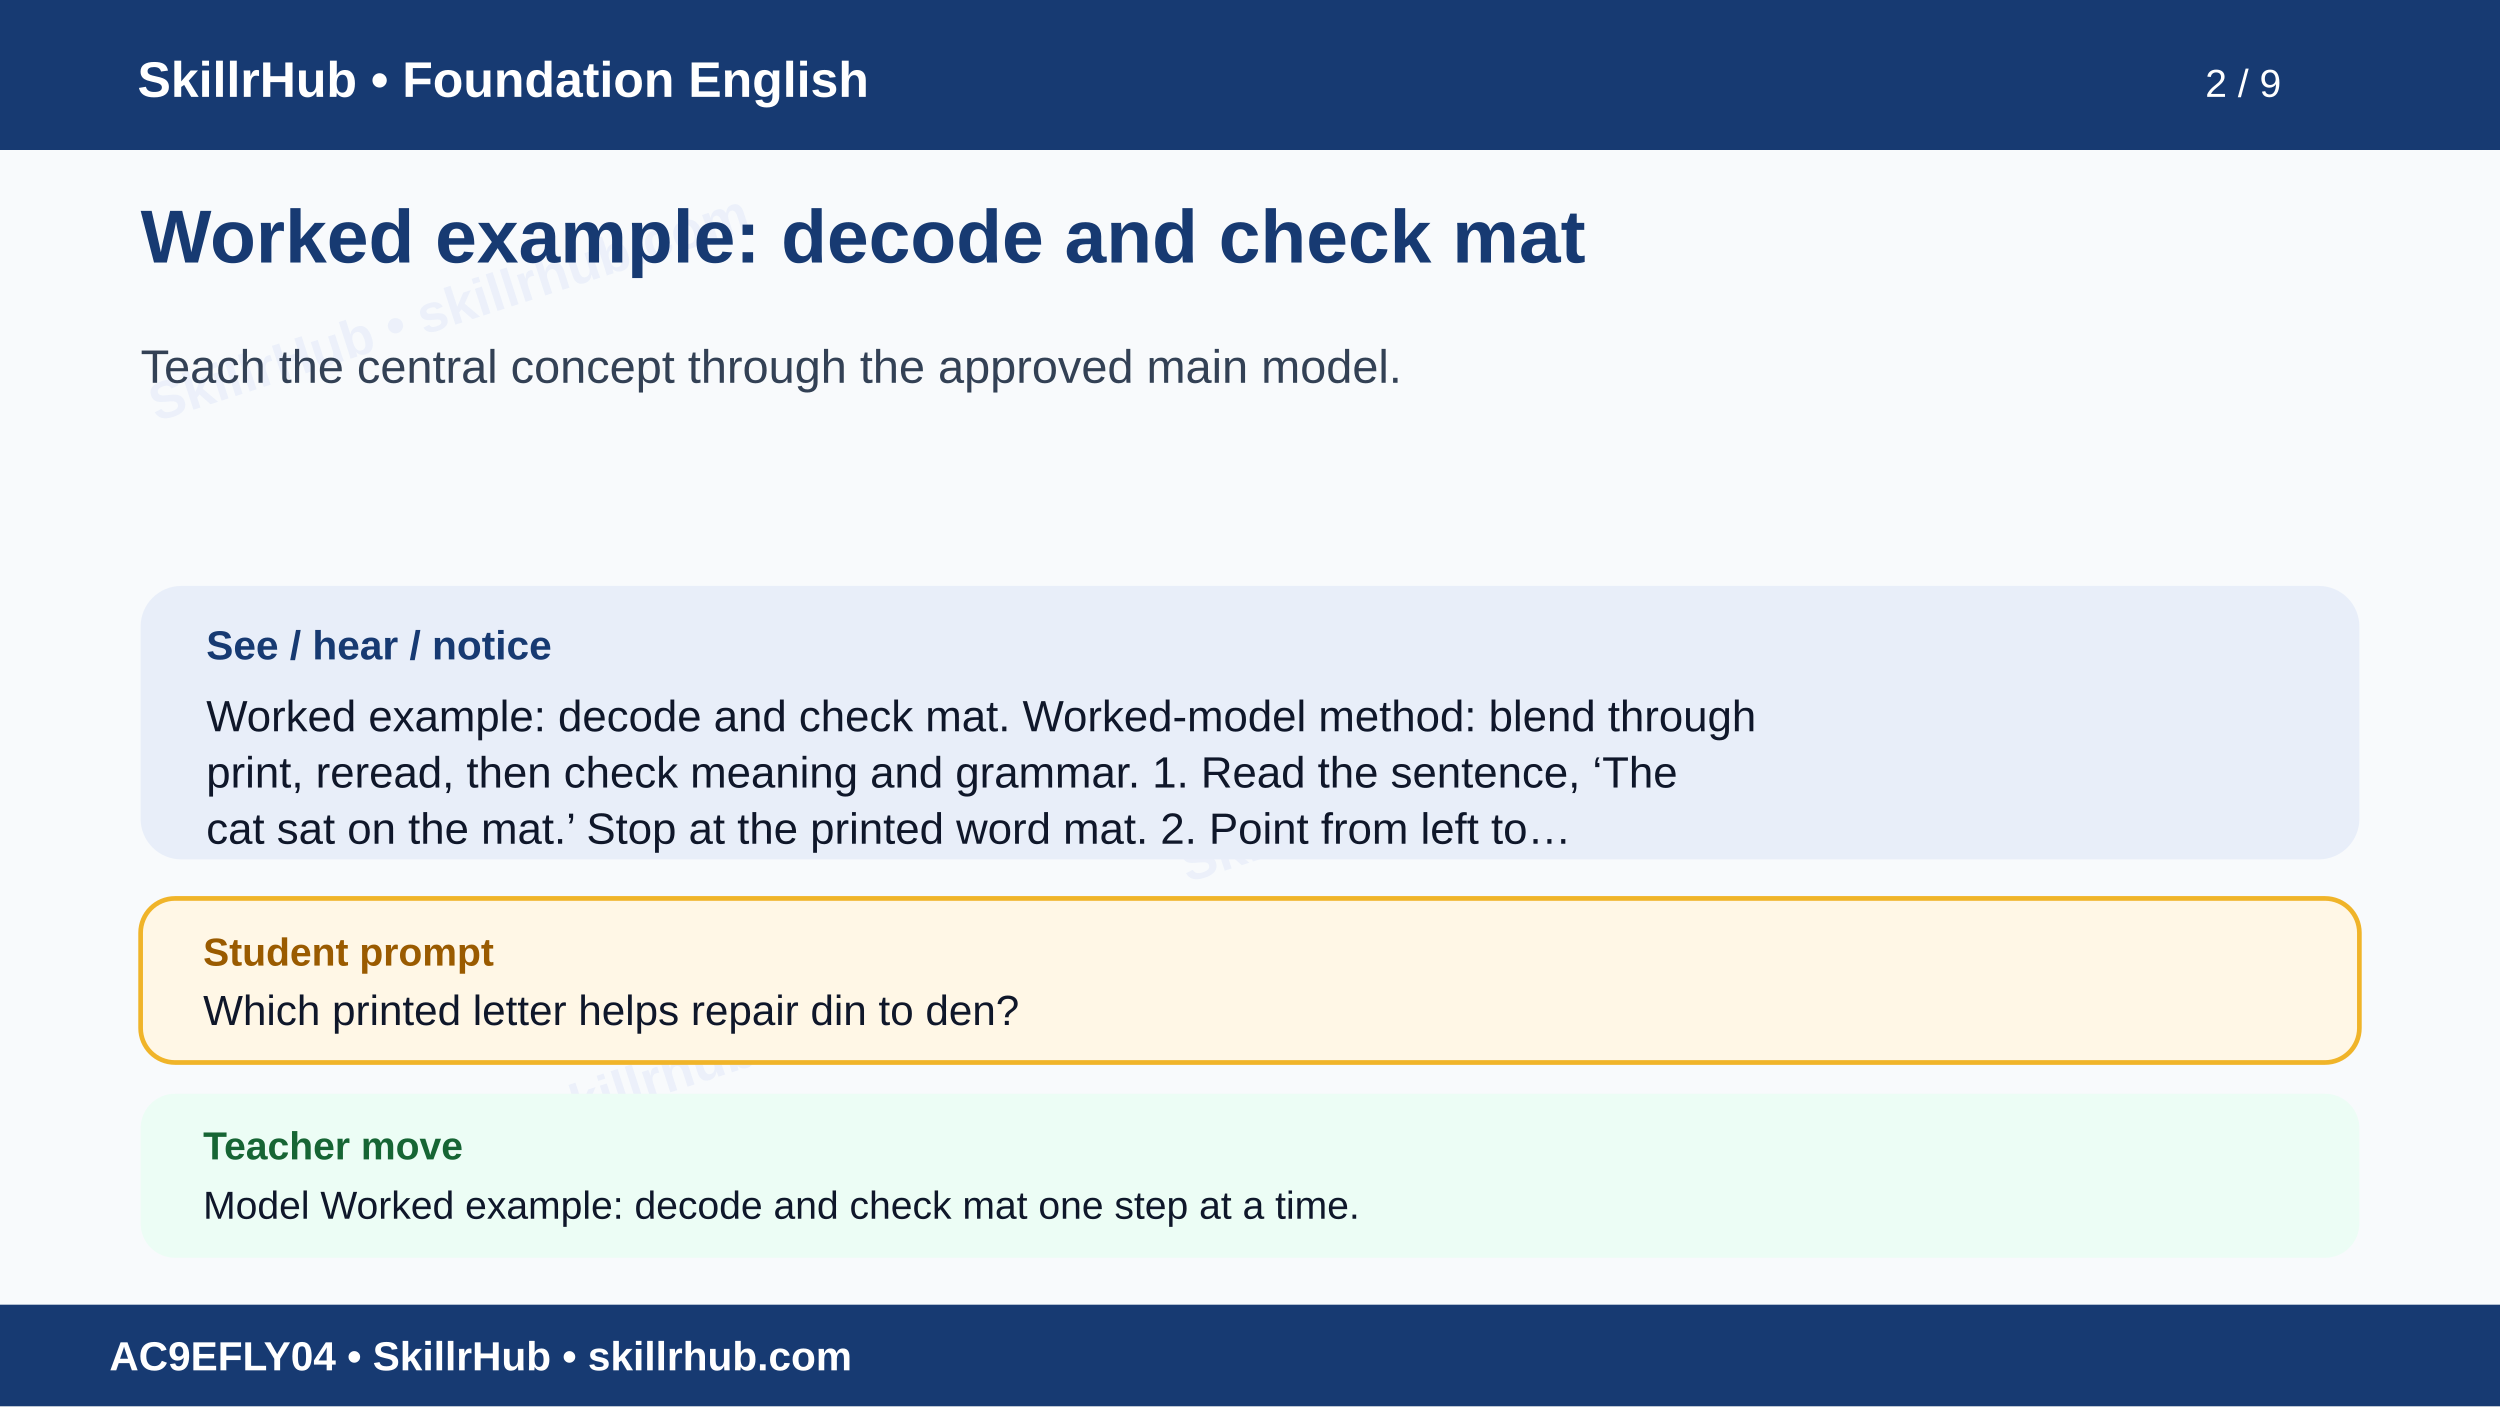
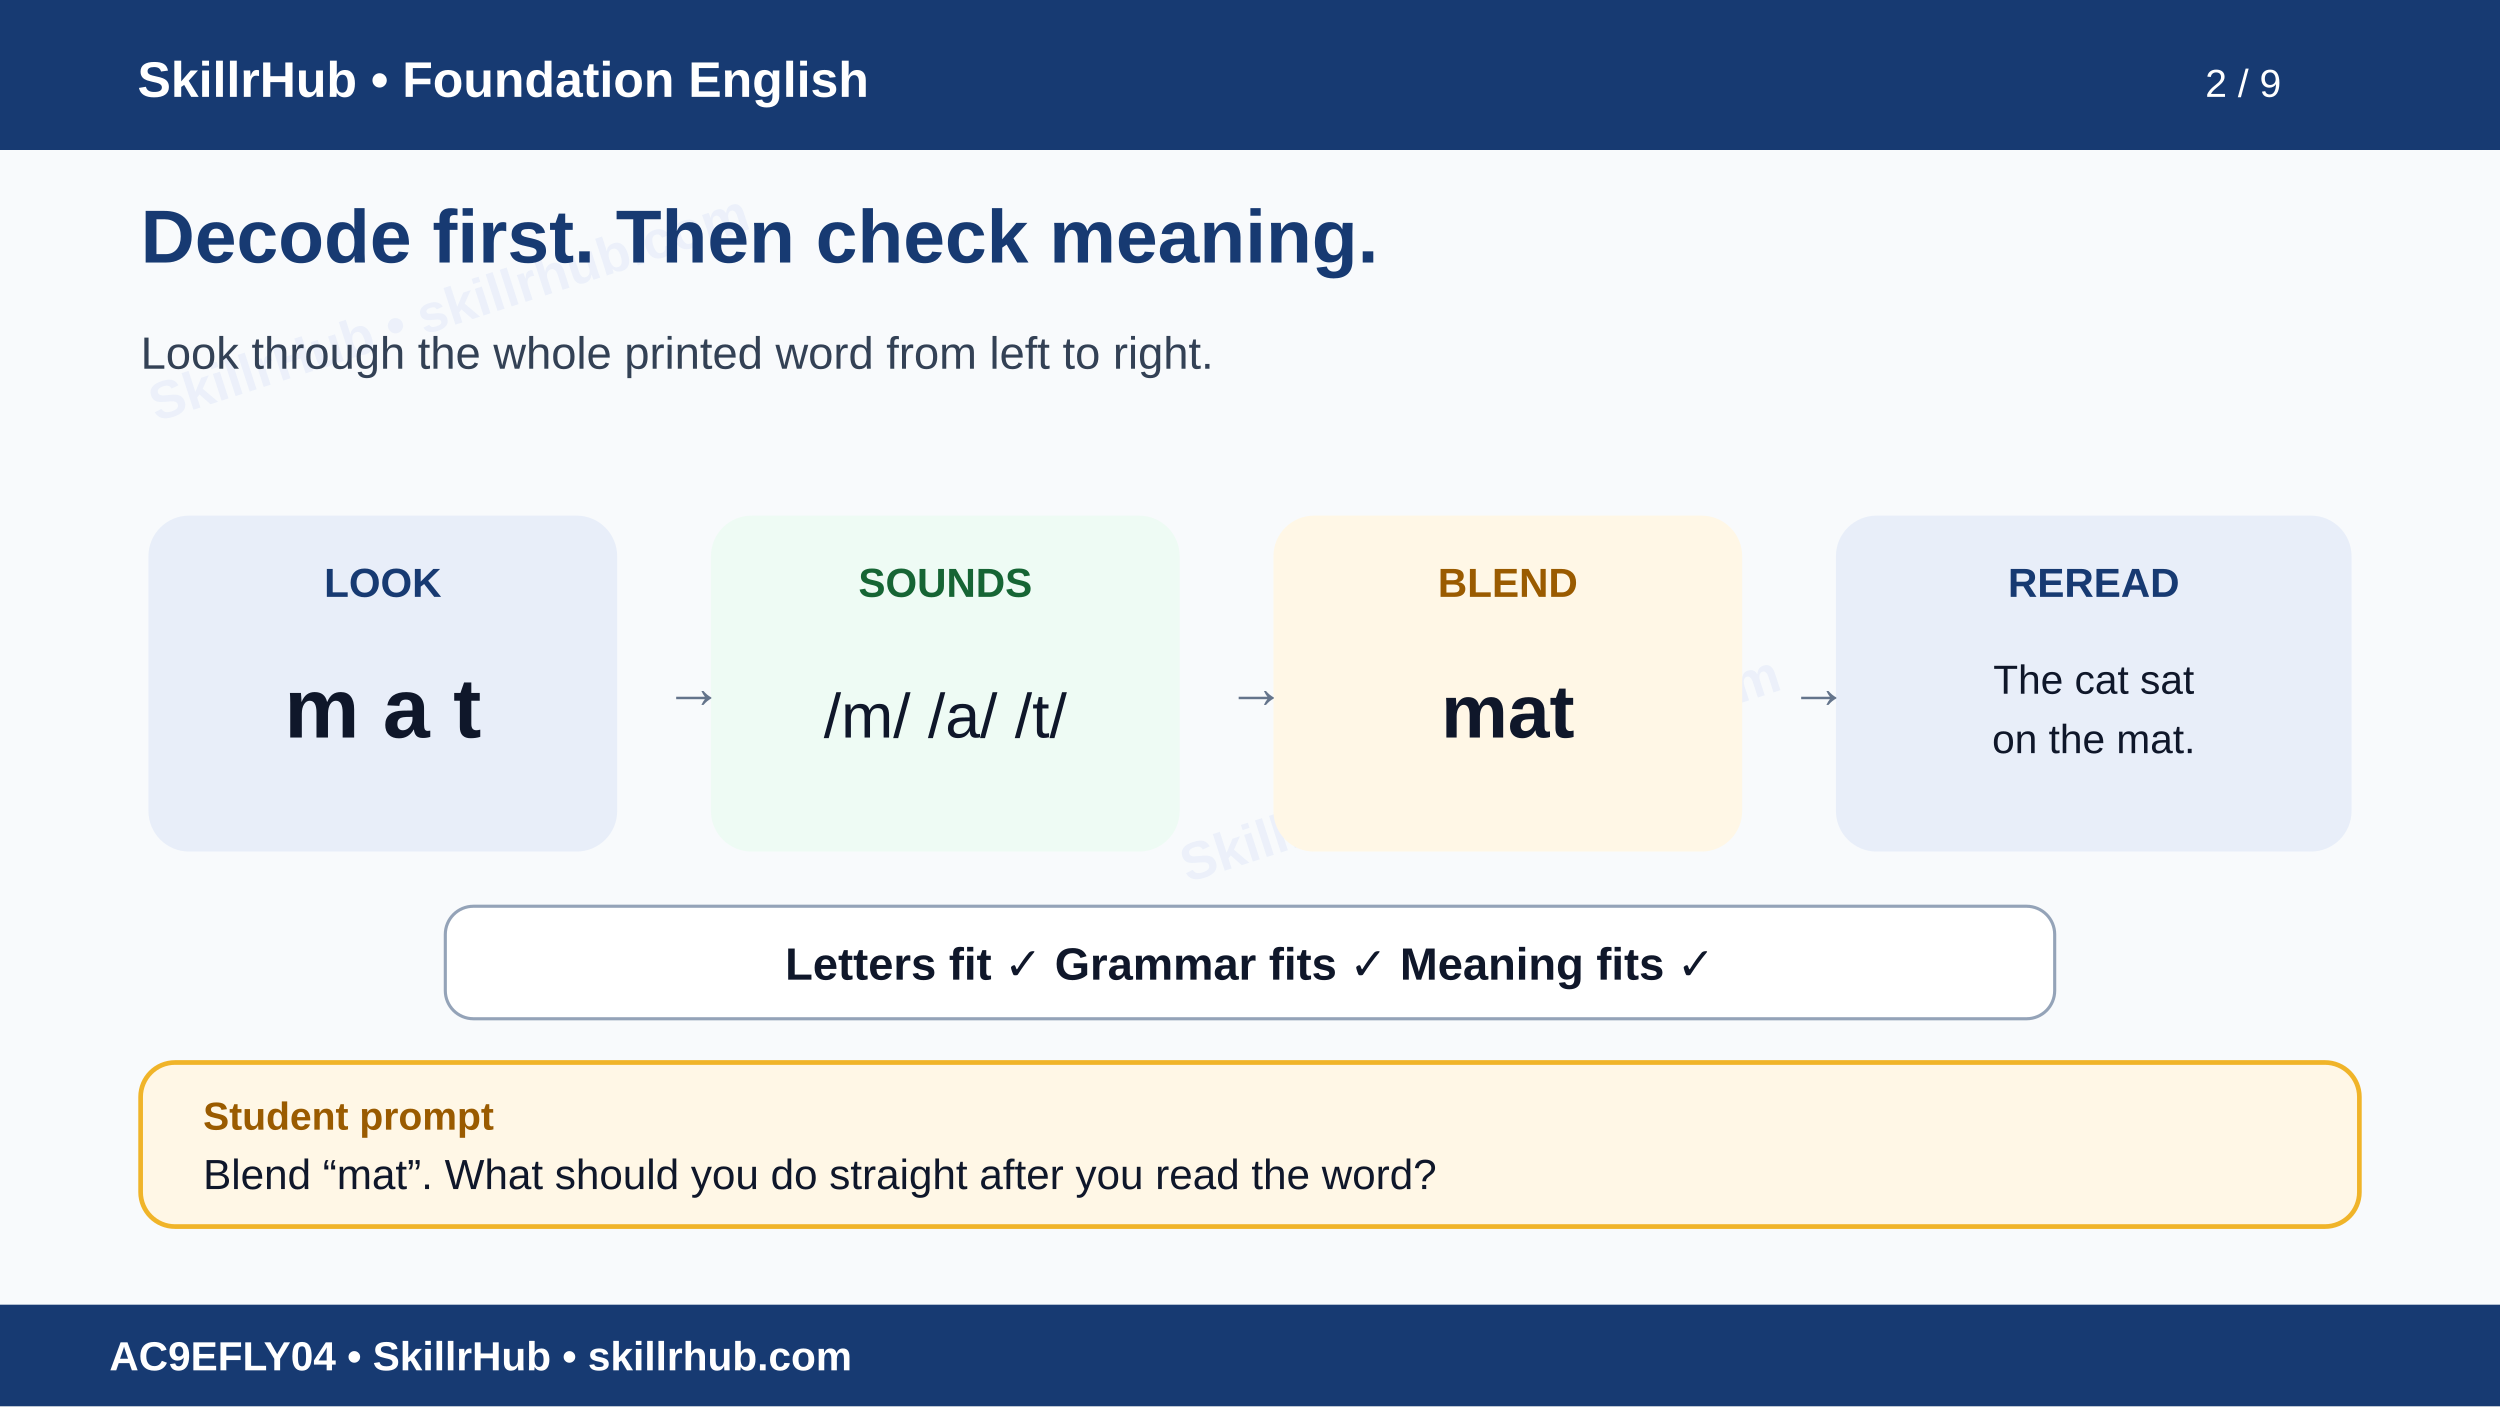
<svg xmlns="http://www.w3.org/2000/svg" width="1600" height="900" viewBox="0 0 1600 900" role="img" aria-labelledby="t d">
  <rect width="1600" height="900" fill="#f8fafc" />
  <g opacity=".055" fill="#1d4ed8" font-family="Arial" font-size="34" font-weight="700">
    <text x="100" y="270" transform="rotate(-18 100 270)">SkillrHub • skillrhub.com</text>
    <text x="760" y="565" transform="rotate(-18 760 565)">SkillrHub • skillrhub.com</text>
-     <text x="180" y="780" transform="rotate(-18 180 780)">SkillrHub • skillrhub.com</text>
  </g>
  <rect width="1600" height="96" fill="#173a72" />
  <text x="88" y="62" fill="#fff" font-family="Arial" font-size="32" font-weight="700">SkillrHub • Foundation English</text>
  <text x="1460" y="62" text-anchor="end" fill="#fff" font-family="Arial" font-size="25">2 / 9</text>
-   <text x="90" y="168" fill="#173a72" font-family="Arial,Helvetica,sans-serif" font-size="48" font-weight="700">Worked example: decode and check mat</text>
-   <text x="90" y="245" fill="#334155" font-family="Arial,Helvetica,sans-serif" font-size="30" font-weight="400">Teach the central concept through the approved main model.</text>
-   <rect x="90" y="375" width="1420" height="175" rx="26" fill="#e8eef9" />
-   <text x="132" y="422" fill="#173a72" font-family="Arial" font-size="26" font-weight="700">See / hear / notice</text>
-   <text x="132" y="468" fill="#0f172a" font-family="Arial,Helvetica,sans-serif" font-size="28" font-weight="400">Worked example: decode and check mat. Worked-model method: blend through</text>
-   <text x="132" y="504" fill="#0f172a" font-family="Arial,Helvetica,sans-serif" font-size="28" font-weight="400">print, reread, then check meaning and grammar. 1. Read the sentence, ‘The</text>
-   <text x="132" y="540" fill="#0f172a" font-family="Arial,Helvetica,sans-serif" font-size="28" font-weight="400">cat sat on the mat.’ Stop at the printed word mat. 2. Point from left to…</text>
-   <rect x="90" y="575" width="1420" height="105" rx="22" fill="#fff7e6" stroke="#f0b429" stroke-width="3" />
-   <text x="130" y="618" fill="#9a5b00" font-family="Arial" font-size="25" font-weight="700">Student prompt</text>
-   <text x="130" y="656" fill="#0f172a" font-family="Arial,Helvetica,sans-serif" font-size="27" font-weight="400">Which printed letter helps repair din to den?</text>
-   <rect x="90" y="700" width="1420" height="105" rx="22" fill="#ecfdf5" />
-   <text x="130" y="742" fill="#166534" font-family="Arial" font-size="25" font-weight="700">Teacher move</text>
-   <text x="130" y="780" fill="#0f172a" font-family="Arial,Helvetica,sans-serif" font-size="25" font-weight="400">Model Worked example: decode and check mat one step at a time.</text>
+   <text x="90" y="168" fill="#173a72" font-family="Arial" font-size="48" font-weight="700">Decode first. Then check meaning.</text>
+   <text x="90" y="236" fill="#334155" font-family="Arial" font-size="29">Look through the whole printed word from left to right.</text>
+   <g font-family="Arial">
+     <rect x="95" y="330" width="300" height="215" rx="26" fill="#e8eef9" />
+     <text x="245" y="382" text-anchor="middle" fill="#173a72" font-size="26" font-weight="700">LOOK</text>
+     <text x="245" y="472" text-anchor="middle" fill="#0f172a" font-size="54" font-weight="700">m  a  t</text>
+     <rect x="455" y="330" width="300" height="215" rx="26" fill="#eefbf4" />
+     <text x="605" y="382" text-anchor="middle" fill="#166534" font-size="26" font-weight="700">SOUNDS</text>
+     <text x="605" y="472" text-anchor="middle" fill="#0f172a" font-size="40">/m/ /a/ /t/</text>
+     <rect x="815" y="330" width="300" height="215" rx="26" fill="#fff7e6" />
+     <text x="965" y="382" text-anchor="middle" fill="#9a5b00" font-size="26" font-weight="700">BLEND</text>
+     <text x="965" y="472" text-anchor="middle" fill="#0f172a" font-size="48" font-weight="700">mat</text>
+     <rect x="1175" y="330" width="330" height="215" rx="26" fill="#e8eef9" />
+     <text x="1340" y="382" text-anchor="middle" fill="#173a72" font-size="26" font-weight="700">REREAD</text>
+     <text x="1340" y="444" text-anchor="middle" fill="#0f172a" font-size="26">The cat sat</text>
+     <text x="1340" y="482" text-anchor="middle" fill="#0f172a" font-size="26">on the mat.</text>
+     <text x="425" y="453" fill="#64748b" font-size="38">→</text>
+     <text x="785" y="453" fill="#64748b" font-size="38">→</text>
+     <text x="1145" y="453" fill="#64748b" font-size="38">→</text>
+   </g>
+   <rect x="285" y="580" width="1030" height="72" rx="18" fill="#fff" stroke="#94a3b8" stroke-width="2" />
+   <text x="800" y="627" text-anchor="middle" fill="#0f172a" font-family="Arial" font-size="29" font-weight="700">Letters fit ✓   Grammar fits ✓   Meaning fits ✓</text>
+   <rect x="90" y="680" width="1420" height="105" rx="22" fill="#fff7e6" stroke="#f0b429" stroke-width="3" />
+   <text x="130" y="723" fill="#9a5b00" font-family="Arial" font-size="25" font-weight="700">Student prompt</text>
+   <text x="130" y="761" fill="#0f172a" font-family="Arial" font-size="27">Blend “mat”. What should you do straight after you read the word?</text>
  <rect y="835" width="1600" height="65" fill="#173a72" />
  <text x="70" y="877" fill="#fff" font-family="Arial" font-size="26" font-weight="700">AC9EFLY04 • SkillrHub • skillrhub.com</text>
</svg>
